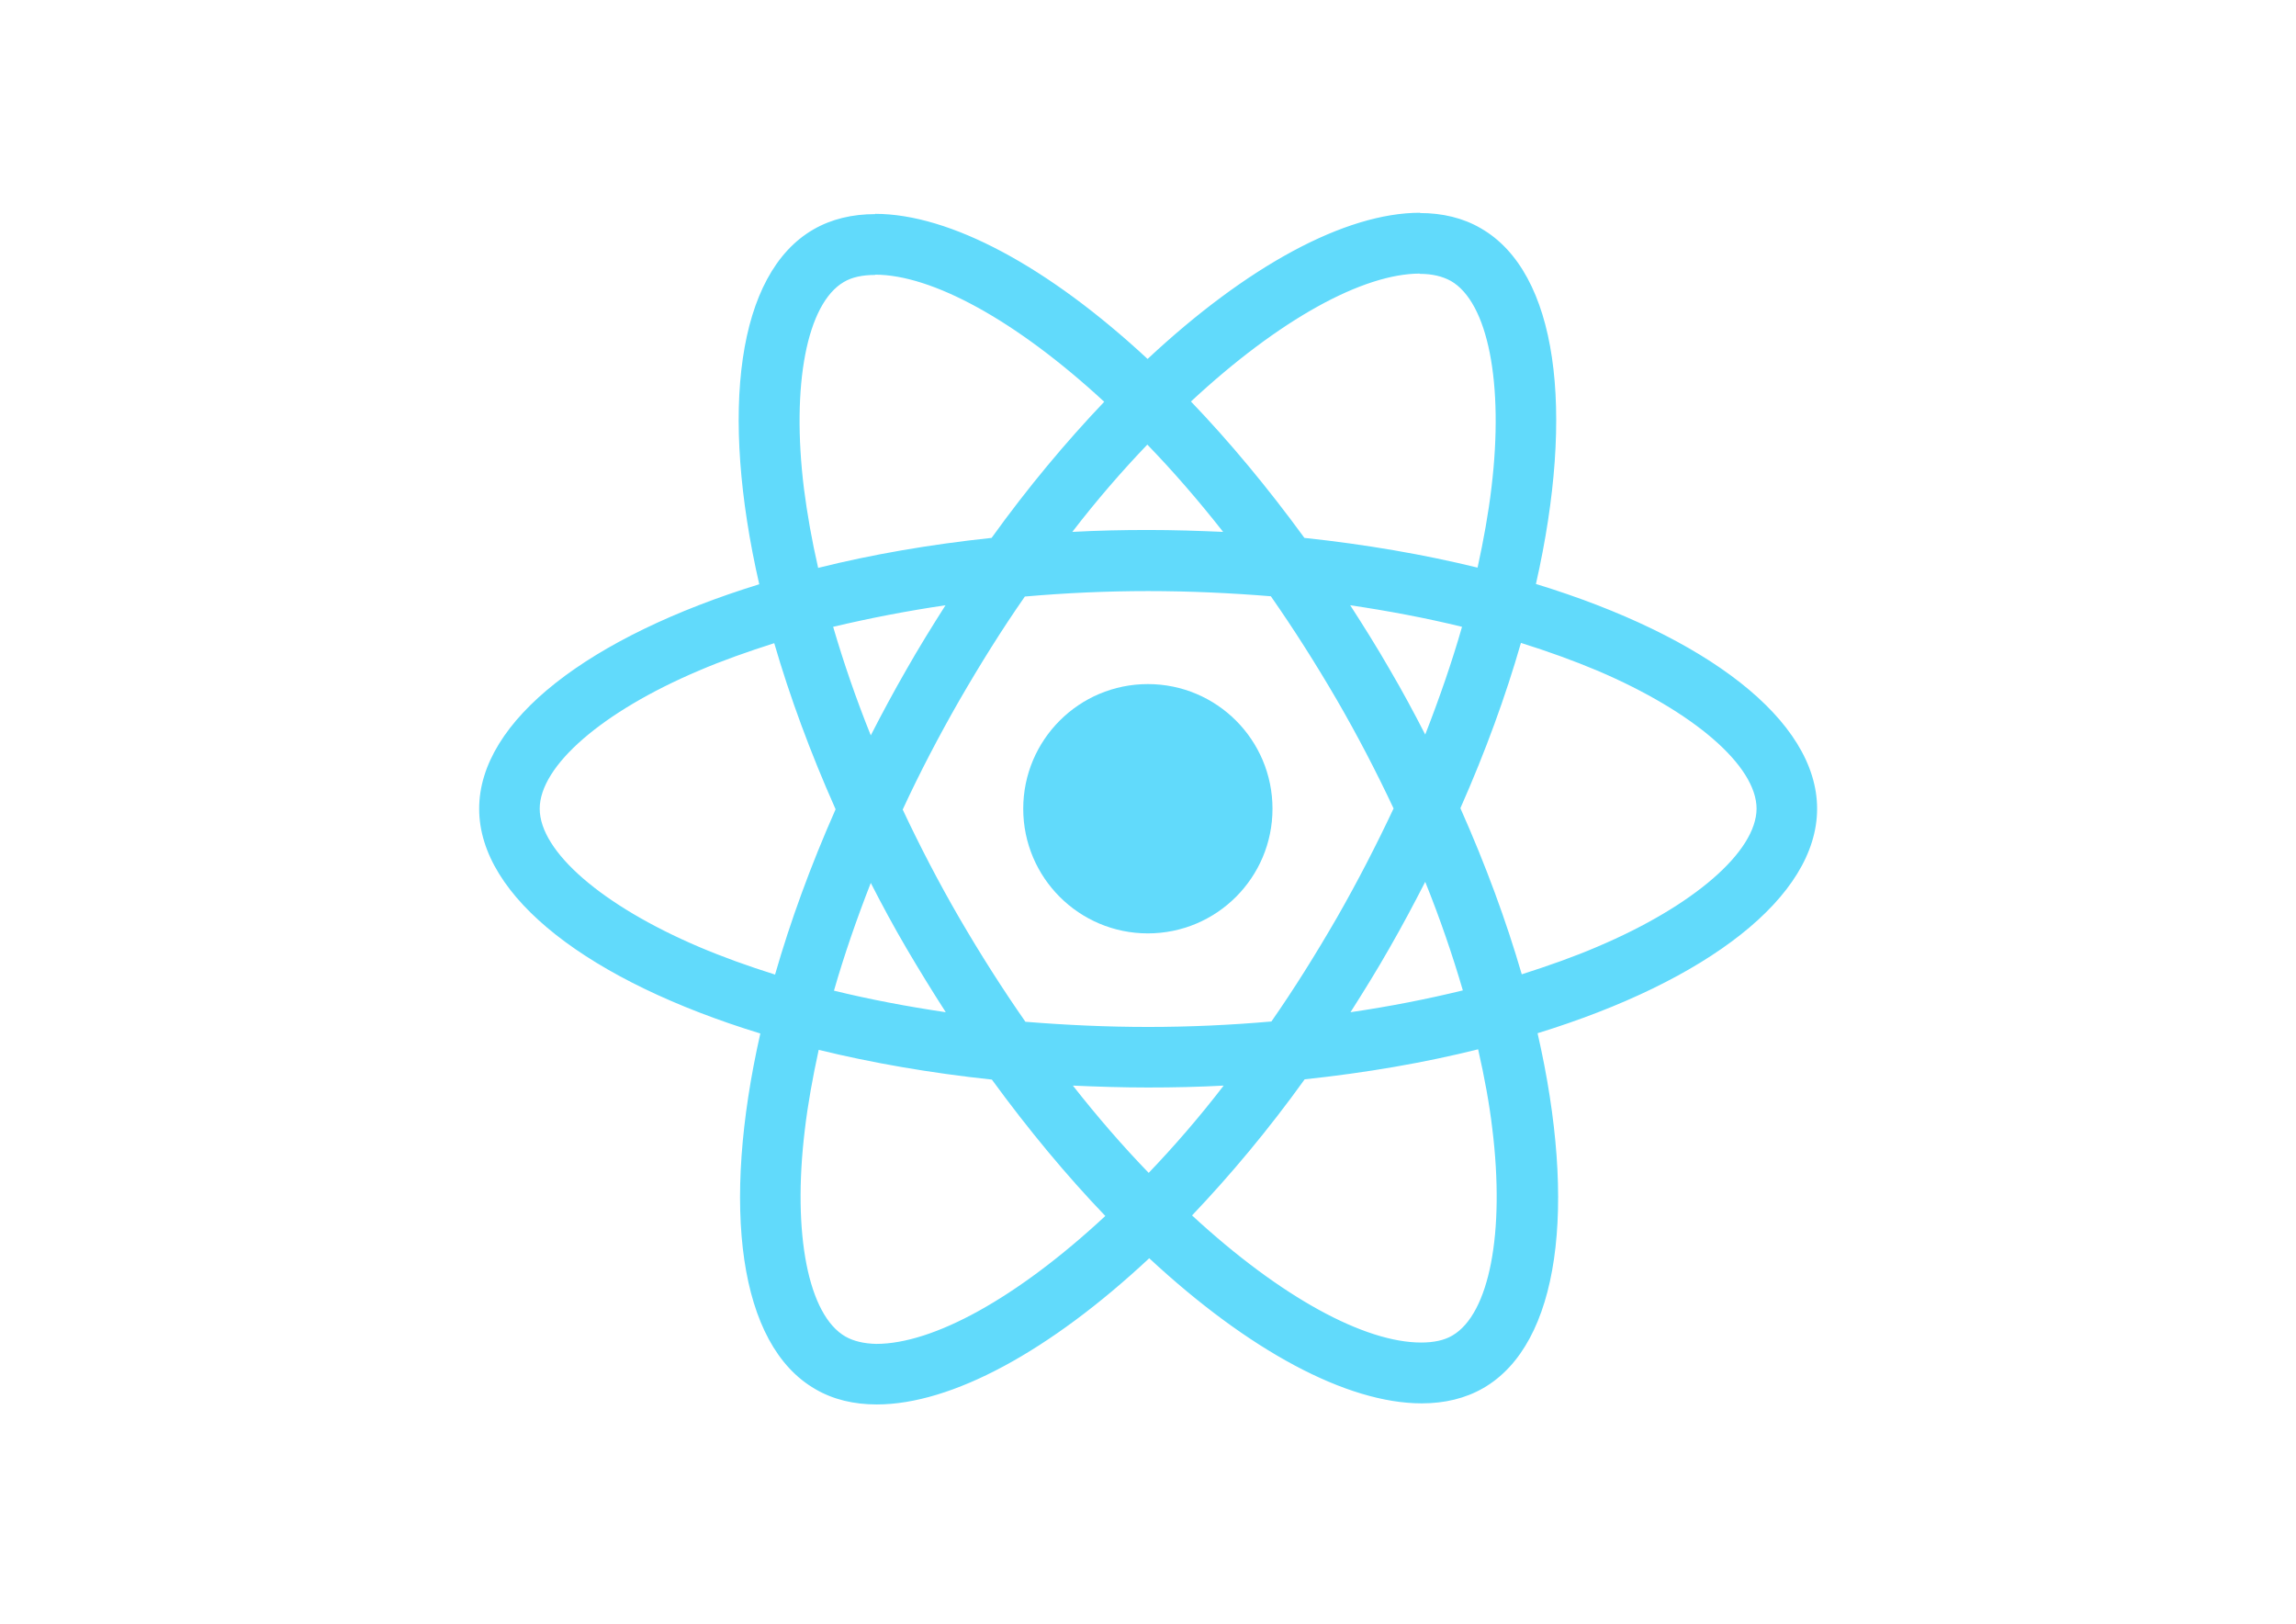
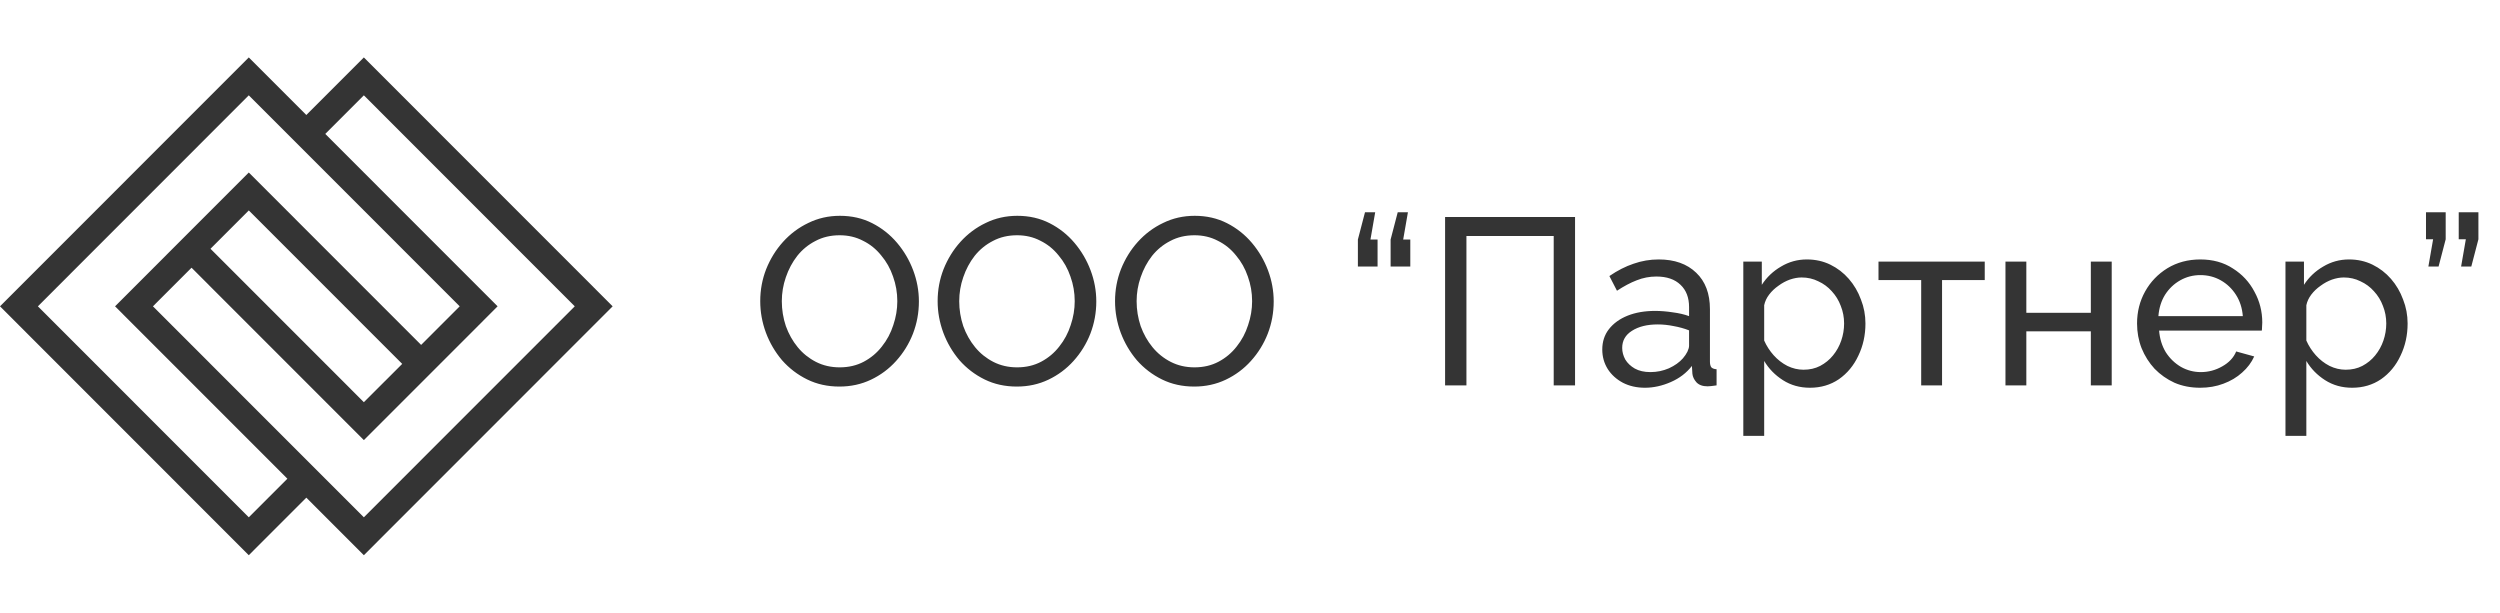
- <svg xmlns="http://www.w3.org/2000/svg" viewBox="0 0 841.9 595.3">
-   <g fill="#61DAFB">
-     <path d="M666.3 296.5c0-32.5-40.7-63.3-103.1-82.4 14.4-63.6 8-114.2-20.2-130.4-6.5-3.8-14.1-5.6-22.4-5.6v22.3c4.6 0 8.3.9 11.4 2.6 13.6 7.8 19.5 37.5 14.9 75.7-1.1 9.4-2.9 19.3-5.1 29.4-19.6-4.8-41-8.5-63.5-10.9-13.5-18.5-27.5-35.3-41.6-50 32.6-30.3 63.2-46.9 84-46.9V78c-27.5 0-63.5 19.6-99.9 53.6-36.4-33.8-72.4-53.2-99.9-53.2v22.3c20.7 0 51.4 16.5 84 46.6-14 14.7-28 31.4-41.3 49.9-22.6 2.4-44 6.1-63.6 11-2.3-10-4-19.7-5.2-29-4.7-38.2 1.1-67.9 14.6-75.8 3-1.8 6.9-2.6 11.5-2.6V78.5c-8.4 0-16 1.8-22.6 5.6-28.1 16.2-34.4 66.7-19.9 130.1-62.2 19.2-102.7 49.9-102.7 82.3 0 32.5 40.7 63.3 103.1 82.4-14.4 63.6-8 114.2 20.2 130.4 6.5 3.8 14.1 5.6 22.5 5.6 27.5 0 63.5-19.6 99.9-53.6 36.4 33.8 72.4 53.2 99.9 53.2 8.4 0 16-1.8 22.6-5.6 28.1-16.2 34.4-66.7 19.9-130.1 62-19.1 102.5-49.9 102.5-82.3zm-130.2-66.7c-3.7 12.9-8.3 26.2-13.5 39.5-4.1-8-8.4-16-13.1-24-4.6-8-9.5-15.8-14.4-23.4 14.2 2.1 27.9 4.7 41 7.9zm-45.8 106.5c-7.8 13.5-15.8 26.3-24.1 38.2-14.9 1.3-30 2-45.2 2-15.1 0-30.2-.7-45-1.9-8.3-11.9-16.4-24.6-24.2-38-7.6-13.1-14.5-26.4-20.8-39.8 6.2-13.4 13.2-26.8 20.7-39.9 7.8-13.5 15.8-26.3 24.1-38.2 14.9-1.3 30-2 45.2-2 15.1 0 30.2.7 45 1.9 8.3 11.9 16.4 24.6 24.2 38 7.6 13.1 14.5 26.4 20.8 39.8-6.3 13.4-13.2 26.8-20.7 39.9zm32.3-13c5.4 13.4 10 26.8 13.8 39.8-13.1 3.2-26.9 5.9-41.2 8 4.9-7.7 9.8-15.6 14.4-23.7 4.6-8 8.9-16.1 13-24.1zM421.2 430c-9.3-9.6-18.6-20.3-27.8-32 9 .4 18.2.7 27.5.7 9.4 0 18.7-.2 27.8-.7-9 11.7-18.3 22.4-27.5 32zm-74.4-58.9c-14.2-2.1-27.9-4.7-41-7.9 3.7-12.9 8.3-26.2 13.5-39.5 4.1 8 8.4 16 13.1 24 4.7 8 9.5 15.8 14.4 23.4zM420.7 163c9.3 9.6 18.6 20.3 27.8 32-9-.4-18.2-.7-27.5-.7-9.4 0-18.7.2-27.8.7 9-11.7 18.3-22.4 27.5-32zm-74 58.9c-4.9 7.7-9.8 15.6-14.4 23.7-4.6 8-8.9 16-13 24-5.4-13.4-10-26.8-13.8-39.8 13.1-3.1 26.9-5.8 41.2-7.9zm-90.5 125.2c-35.4-15.1-58.3-34.9-58.3-50.6 0-15.7 22.9-35.6 58.3-50.6 8.6-3.7 18-7 27.7-10.1 5.7 19.6 13.2 40 22.5 60.9-9.2 20.8-16.6 41.1-22.2 60.6-9.9-3.1-19.3-6.5-28-10.2zM310 490c-13.6-7.8-19.5-37.5-14.9-75.7 1.1-9.4 2.9-19.3 5.1-29.4 19.6 4.8 41 8.5 63.5 10.9 13.5 18.5 27.5 35.3 41.6 50-32.6 30.3-63.2 46.9-84 46.9-4.5-.1-8.3-1-11.3-2.7zm237.2-76.2c4.7 38.2-1.1 67.9-14.6 75.8-3 1.8-6.9 2.6-11.5 2.6-20.7 0-51.4-16.5-84-46.6 14-14.7 28-31.4 41.3-49.9 22.6-2.4 44-6.1 63.6-11 2.3 10.1 4.1 19.8 5.2 29.1zm38.5-66.7c-8.6 3.7-18 7-27.7 10.1-5.7-19.6-13.2-40-22.5-60.9 9.2-20.8 16.6-41.1 22.2-60.6 9.9 3.1 19.3 6.5 28.1 10.2 35.4 15.1 58.3 34.9 58.3 50.6-.1 15.7-23 35.6-58.4 50.6zM320.8 78.4z" />
-     <circle cx="420.9" cy="296.5" r="45.7" />
-     <path d="M520.5 78.1z" />
-   </g>
+ <svg xmlns="http://www.w3.org/2000/svg" width="253" height="62" viewBox="0 0 253 62" fill="none">
+   <path d="M36.822 5.812L31 11.637L25.177 5.812L0 31L25.177 56.188L31 50.363L36.822 56.188L62 31L36.822 5.812ZM25.177 52.351L3.835 31L25.177 9.647L46.521 31L42.617 34.905L27.095 19.376L25.177 17.458L23.259 19.376L19.381 23.256L11.644 31L29.082 48.445L25.177 52.351ZM40.702 36.824L36.823 40.703L21.301 25.176L25.178 21.296L40.702 36.824ZM32.916 48.445L15.478 31L19.383 27.094L34.905 42.622L36.823 44.539L38.741 42.622L48.44 32.919L50.356 31L48.44 29.082L32.918 13.553L36.823 9.647L58.165 31L36.822 52.351L32.916 48.445Z" fill="#343434" />
+   <path d="M84.952 39.12C83.752 39.12 82.664 38.88 81.688 38.4C80.712 37.92 79.864 37.272 79.144 36.456C78.44 35.624 77.896 34.696 77.512 33.672C77.128 32.632 76.936 31.568 76.936 30.48C76.936 29.344 77.136 28.264 77.536 27.24C77.952 26.2 78.52 25.28 79.24 24.48C79.976 23.664 80.832 23.024 81.808 22.56C82.784 22.08 83.848 21.84 85 21.84C86.2 21.84 87.288 22.088 88.264 22.584C89.24 23.08 90.08 23.744 90.784 24.576C91.488 25.408 92.032 26.336 92.416 27.36C92.8 28.384 92.992 29.432 92.992 30.504C92.992 31.64 92.792 32.728 92.392 33.768C91.992 34.792 91.424 35.712 90.688 36.528C89.968 37.328 89.12 37.96 88.144 38.424C87.168 38.888 86.104 39.12 84.952 39.12ZM79.12 30.48C79.12 31.344 79.256 32.184 79.528 33C79.816 33.8 80.216 34.512 80.728 35.136C81.24 35.76 81.856 36.256 82.576 36.624C83.296 36.992 84.096 37.176 84.976 37.176C85.888 37.176 86.704 36.984 87.424 36.6C88.144 36.216 88.752 35.704 89.248 35.064C89.76 34.424 90.144 33.704 90.4 32.904C90.672 32.104 90.808 31.296 90.808 30.48C90.808 29.616 90.664 28.784 90.376 27.984C90.104 27.184 89.704 26.472 89.176 25.848C88.664 25.208 88.048 24.712 87.328 24.36C86.624 23.992 85.84 23.808 84.976 23.808C84.064 23.808 83.248 24 82.528 24.384C81.808 24.752 81.192 25.256 80.68 25.896C80.184 26.536 79.8 27.256 79.528 28.056C79.256 28.84 79.12 29.648 79.12 30.48ZM102.905 39.12C101.705 39.12 100.617 38.88 99.641 38.4C98.665 37.92 97.817 37.272 97.097 36.456C96.393 35.624 95.849 34.696 95.465 33.672C95.081 32.632 94.889 31.568 94.889 30.48C94.889 29.344 95.089 28.264 95.489 27.24C95.905 26.2 96.473 25.28 97.193 24.48C97.929 23.664 98.785 23.024 99.761 22.56C100.737 22.08 101.801 21.84 102.953 21.84C104.153 21.84 105.241 22.088 106.217 22.584C107.193 23.08 108.033 23.744 108.737 24.576C109.441 25.408 109.985 26.336 110.369 27.36C110.753 28.384 110.945 29.432 110.945 30.504C110.945 31.64 110.745 32.728 110.345 33.768C109.945 34.792 109.377 35.712 108.641 36.528C107.921 37.328 107.073 37.96 106.097 38.424C105.121 38.888 104.057 39.12 102.905 39.12ZM97.073 30.48C97.073 31.344 97.209 32.184 97.481 33C97.769 33.8 98.169 34.512 98.681 35.136C99.193 35.76 99.809 36.256 100.529 36.624C101.249 36.992 102.049 37.176 102.929 37.176C103.841 37.176 104.657 36.984 105.377 36.6C106.097 36.216 106.705 35.704 107.201 35.064C107.713 34.424 108.097 33.704 108.353 32.904C108.625 32.104 108.761 31.296 108.761 30.48C108.761 29.616 108.617 28.784 108.329 27.984C108.057 27.184 107.657 26.472 107.129 25.848C106.617 25.208 106.001 24.712 105.281 24.36C104.577 23.992 103.793 23.808 102.929 23.808C102.017 23.808 101.201 24 100.481 24.384C99.761 24.752 99.145 25.256 98.633 25.896C98.137 26.536 97.753 27.256 97.481 28.056C97.209 28.84 97.073 29.648 97.073 30.48ZM120.858 39.12C119.658 39.12 118.57 38.88 117.594 38.4C116.618 37.92 115.77 37.272 115.05 36.456C114.346 35.624 113.802 34.696 113.418 33.672C113.034 32.632 112.842 31.568 112.842 30.48C112.842 29.344 113.042 28.264 113.442 27.24C113.858 26.2 114.426 25.28 115.146 24.48C115.882 23.664 116.738 23.024 117.714 22.56C118.69 22.08 119.754 21.84 120.906 21.84C122.106 21.84 123.194 22.088 124.17 22.584C125.146 23.08 125.986 23.744 126.69 24.576C127.394 25.408 127.938 26.336 128.322 27.36C128.706 28.384 128.898 29.432 128.898 30.504C128.898 31.64 128.698 32.728 128.298 33.768C127.898 34.792 127.33 35.712 126.594 36.528C125.874 37.328 125.026 37.96 124.05 38.424C123.074 38.888 122.01 39.12 120.858 39.12ZM115.026 30.48C115.026 31.344 115.162 32.184 115.434 33C115.722 33.8 116.122 34.512 116.634 35.136C117.146 35.76 117.762 36.256 118.482 36.624C119.202 36.992 120.002 37.176 120.882 37.176C121.794 37.176 122.61 36.984 123.33 36.6C124.05 36.216 124.658 35.704 125.154 35.064C125.666 34.424 126.05 33.704 126.306 32.904C126.578 32.104 126.714 31.296 126.714 30.48C126.714 29.616 126.57 28.784 126.282 27.984C126.01 27.184 125.61 26.472 125.082 25.848C124.57 25.208 123.954 24.712 123.234 24.36C122.53 23.992 121.746 23.808 120.882 23.808C119.97 23.808 119.154 24 118.434 24.384C117.714 24.752 117.098 25.256 116.586 25.896C116.09 26.536 115.706 27.256 115.434 28.056C115.162 28.84 115.026 29.648 115.026 30.48ZM139.17 21.48L138.69 24.24H139.41V26.976H137.418V24.24L138.138 21.48H139.17ZM142.482 21.48L142.002 24.24H142.722V26.976H140.73V24.24L141.45 21.48H142.482ZM146.243 39V21.96H159.395V39H157.235V23.88H148.403V39H146.243ZM162.15 35.376C162.15 34.576 162.374 33.888 162.822 33.312C163.286 32.72 163.918 32.264 164.718 31.944C165.518 31.624 166.446 31.464 167.502 31.464C168.062 31.464 168.654 31.512 169.278 31.608C169.902 31.688 170.454 31.816 170.934 31.992V31.08C170.934 30.12 170.646 29.368 170.07 28.824C169.494 28.264 168.678 27.984 167.622 27.984C166.934 27.984 166.27 28.112 165.63 28.368C165.006 28.608 164.342 28.96 163.638 29.424L162.87 27.936C163.686 27.376 164.502 26.96 165.318 26.688C166.134 26.4 166.982 26.256 167.862 26.256C169.462 26.256 170.726 26.704 171.654 27.6C172.582 28.48 173.046 29.712 173.046 31.296V36.6C173.046 36.856 173.094 37.048 173.19 37.176C173.302 37.288 173.478 37.352 173.718 37.368V39C173.51 39.032 173.326 39.056 173.166 39.072C173.022 39.088 172.902 39.096 172.806 39.096C172.31 39.096 171.934 38.96 171.678 38.688C171.438 38.416 171.302 38.128 171.27 37.824L171.222 37.032C170.678 37.736 169.966 38.28 169.086 38.664C168.206 39.048 167.334 39.24 166.47 39.24C165.638 39.24 164.894 39.072 164.238 38.736C163.582 38.384 163.07 37.92 162.702 37.344C162.334 36.752 162.15 36.096 162.15 35.376ZM170.31 36.264C170.502 36.04 170.654 35.816 170.766 35.592C170.878 35.352 170.934 35.152 170.934 34.992V33.432C170.438 33.24 169.918 33.096 169.374 33C168.83 32.888 168.294 32.832 167.766 32.832C166.694 32.832 165.822 33.048 165.15 33.48C164.494 33.896 164.166 34.472 164.166 35.208C164.166 35.608 164.27 36 164.478 36.384C164.702 36.752 165.022 37.056 165.438 37.296C165.87 37.536 166.398 37.656 167.022 37.656C167.678 37.656 168.302 37.528 168.894 37.272C169.486 37 169.958 36.664 170.31 36.264ZM183.167 39.24C182.143 39.24 181.231 38.984 180.431 38.472C179.631 37.96 178.999 37.312 178.535 36.528V44.112H176.423V26.472H178.295V28.824C178.791 28.056 179.439 27.44 180.239 26.976C181.039 26.496 181.911 26.256 182.855 26.256C183.719 26.256 184.511 26.432 185.231 26.784C185.951 27.136 186.575 27.616 187.103 28.224C187.631 28.832 188.039 29.528 188.327 30.312C188.631 31.08 188.783 31.888 188.783 32.736C188.783 33.92 188.543 35.008 188.063 36C187.599 36.992 186.943 37.784 186.095 38.376C185.247 38.952 184.271 39.24 183.167 39.24ZM182.519 37.416C183.143 37.416 183.703 37.288 184.199 37.032C184.711 36.76 185.143 36.408 185.495 35.976C185.863 35.528 186.143 35.024 186.335 34.464C186.527 33.904 186.623 33.328 186.623 32.736C186.623 32.112 186.511 31.52 186.287 30.96C186.079 30.4 185.775 29.904 185.375 29.472C184.991 29.04 184.535 28.704 184.007 28.464C183.495 28.208 182.935 28.08 182.327 28.08C181.943 28.08 181.543 28.152 181.127 28.296C180.727 28.44 180.343 28.648 179.975 28.92C179.607 29.176 179.295 29.472 179.039 29.808C178.783 30.144 178.615 30.504 178.535 30.888V34.464C178.775 35.008 179.095 35.504 179.495 35.952C179.895 36.4 180.359 36.76 180.887 37.032C181.415 37.288 181.959 37.416 182.519 37.416ZM194.424 39V28.344H190.104V26.472H200.856V28.344H196.536V39H194.424ZM202.953 39V26.472H205.065V31.656H211.593V26.472H213.705V39H211.593V33.528H205.065V39H202.953ZM222.654 39.24C221.71 39.24 220.846 39.072 220.062 38.736C219.294 38.384 218.622 37.912 218.046 37.32C217.486 36.712 217.046 36.016 216.726 35.232C216.422 34.448 216.27 33.616 216.27 32.736C216.27 31.552 216.542 30.472 217.086 29.496C217.63 28.52 218.382 27.736 219.342 27.144C220.318 26.552 221.43 26.256 222.678 26.256C223.942 26.256 225.038 26.56 225.966 27.168C226.91 27.76 227.638 28.544 228.15 29.52C228.678 30.48 228.942 31.52 228.942 32.64C228.942 32.8 228.934 32.96 228.918 33.12C228.918 33.264 228.91 33.376 228.894 33.456H218.502C218.566 34.272 218.79 35 219.174 35.64C219.574 36.264 220.086 36.76 220.71 37.128C221.334 37.48 222.006 37.656 222.726 37.656C223.494 37.656 224.214 37.464 224.886 37.08C225.574 36.696 226.046 36.192 226.302 35.568L228.126 36.072C227.854 36.68 227.446 37.224 226.902 37.704C226.374 38.184 225.742 38.56 225.006 38.832C224.286 39.104 223.502 39.24 222.654 39.24ZM218.43 31.992H226.974C226.91 31.176 226.678 30.456 226.278 29.832C225.878 29.208 225.366 28.72 224.742 28.368C224.118 28.016 223.43 27.84 222.678 27.84C221.942 27.84 221.262 28.016 220.638 28.368C220.014 28.72 219.502 29.208 219.102 29.832C218.718 30.456 218.494 31.176 218.43 31.992ZM238.034 39.24C237.01 39.24 236.098 38.984 235.298 38.472C234.498 37.96 233.866 37.312 233.402 36.528V44.112H231.29V26.472H233.162V28.824C233.658 28.056 234.306 27.44 235.106 26.976C235.906 26.496 236.778 26.256 237.722 26.256C238.586 26.256 239.378 26.432 240.098 26.784C240.818 27.136 241.442 27.616 241.97 28.224C242.498 28.832 242.906 29.528 243.194 30.312C243.498 31.08 243.65 31.888 243.65 32.736C243.65 33.92 243.41 35.008 242.93 36C242.466 36.992 241.81 37.784 240.962 38.376C240.114 38.952 239.138 39.24 238.034 39.24ZM237.386 37.416C238.01 37.416 238.57 37.288 239.066 37.032C239.578 36.76 240.01 36.408 240.362 35.976C240.73 35.528 241.01 35.024 241.202 34.464C241.394 33.904 241.49 33.328 241.49 32.736C241.49 32.112 241.378 31.52 241.154 30.96C240.946 30.4 240.642 29.904 240.242 29.472C239.858 29.04 239.402 28.704 238.874 28.464C238.362 28.208 237.802 28.08 237.194 28.08C236.81 28.08 236.41 28.152 235.994 28.296C235.594 28.44 235.21 28.648 234.842 28.92C234.474 29.176 234.162 29.472 233.906 29.808C233.65 30.144 233.482 30.504 233.402 30.888V34.464C233.642 35.008 233.962 35.504 234.362 35.952C234.762 36.4 235.226 36.76 235.754 37.032C236.282 37.288 236.826 37.416 237.386 37.416ZM245.751 26.976L246.231 24.216H245.511V21.48H247.503V24.216L246.783 26.976H245.751ZM249.063 26.976L249.543 24.216H248.823V21.48H250.815V24.216L250.095 26.976H249.063Z" fill="#343434" />
</svg>
